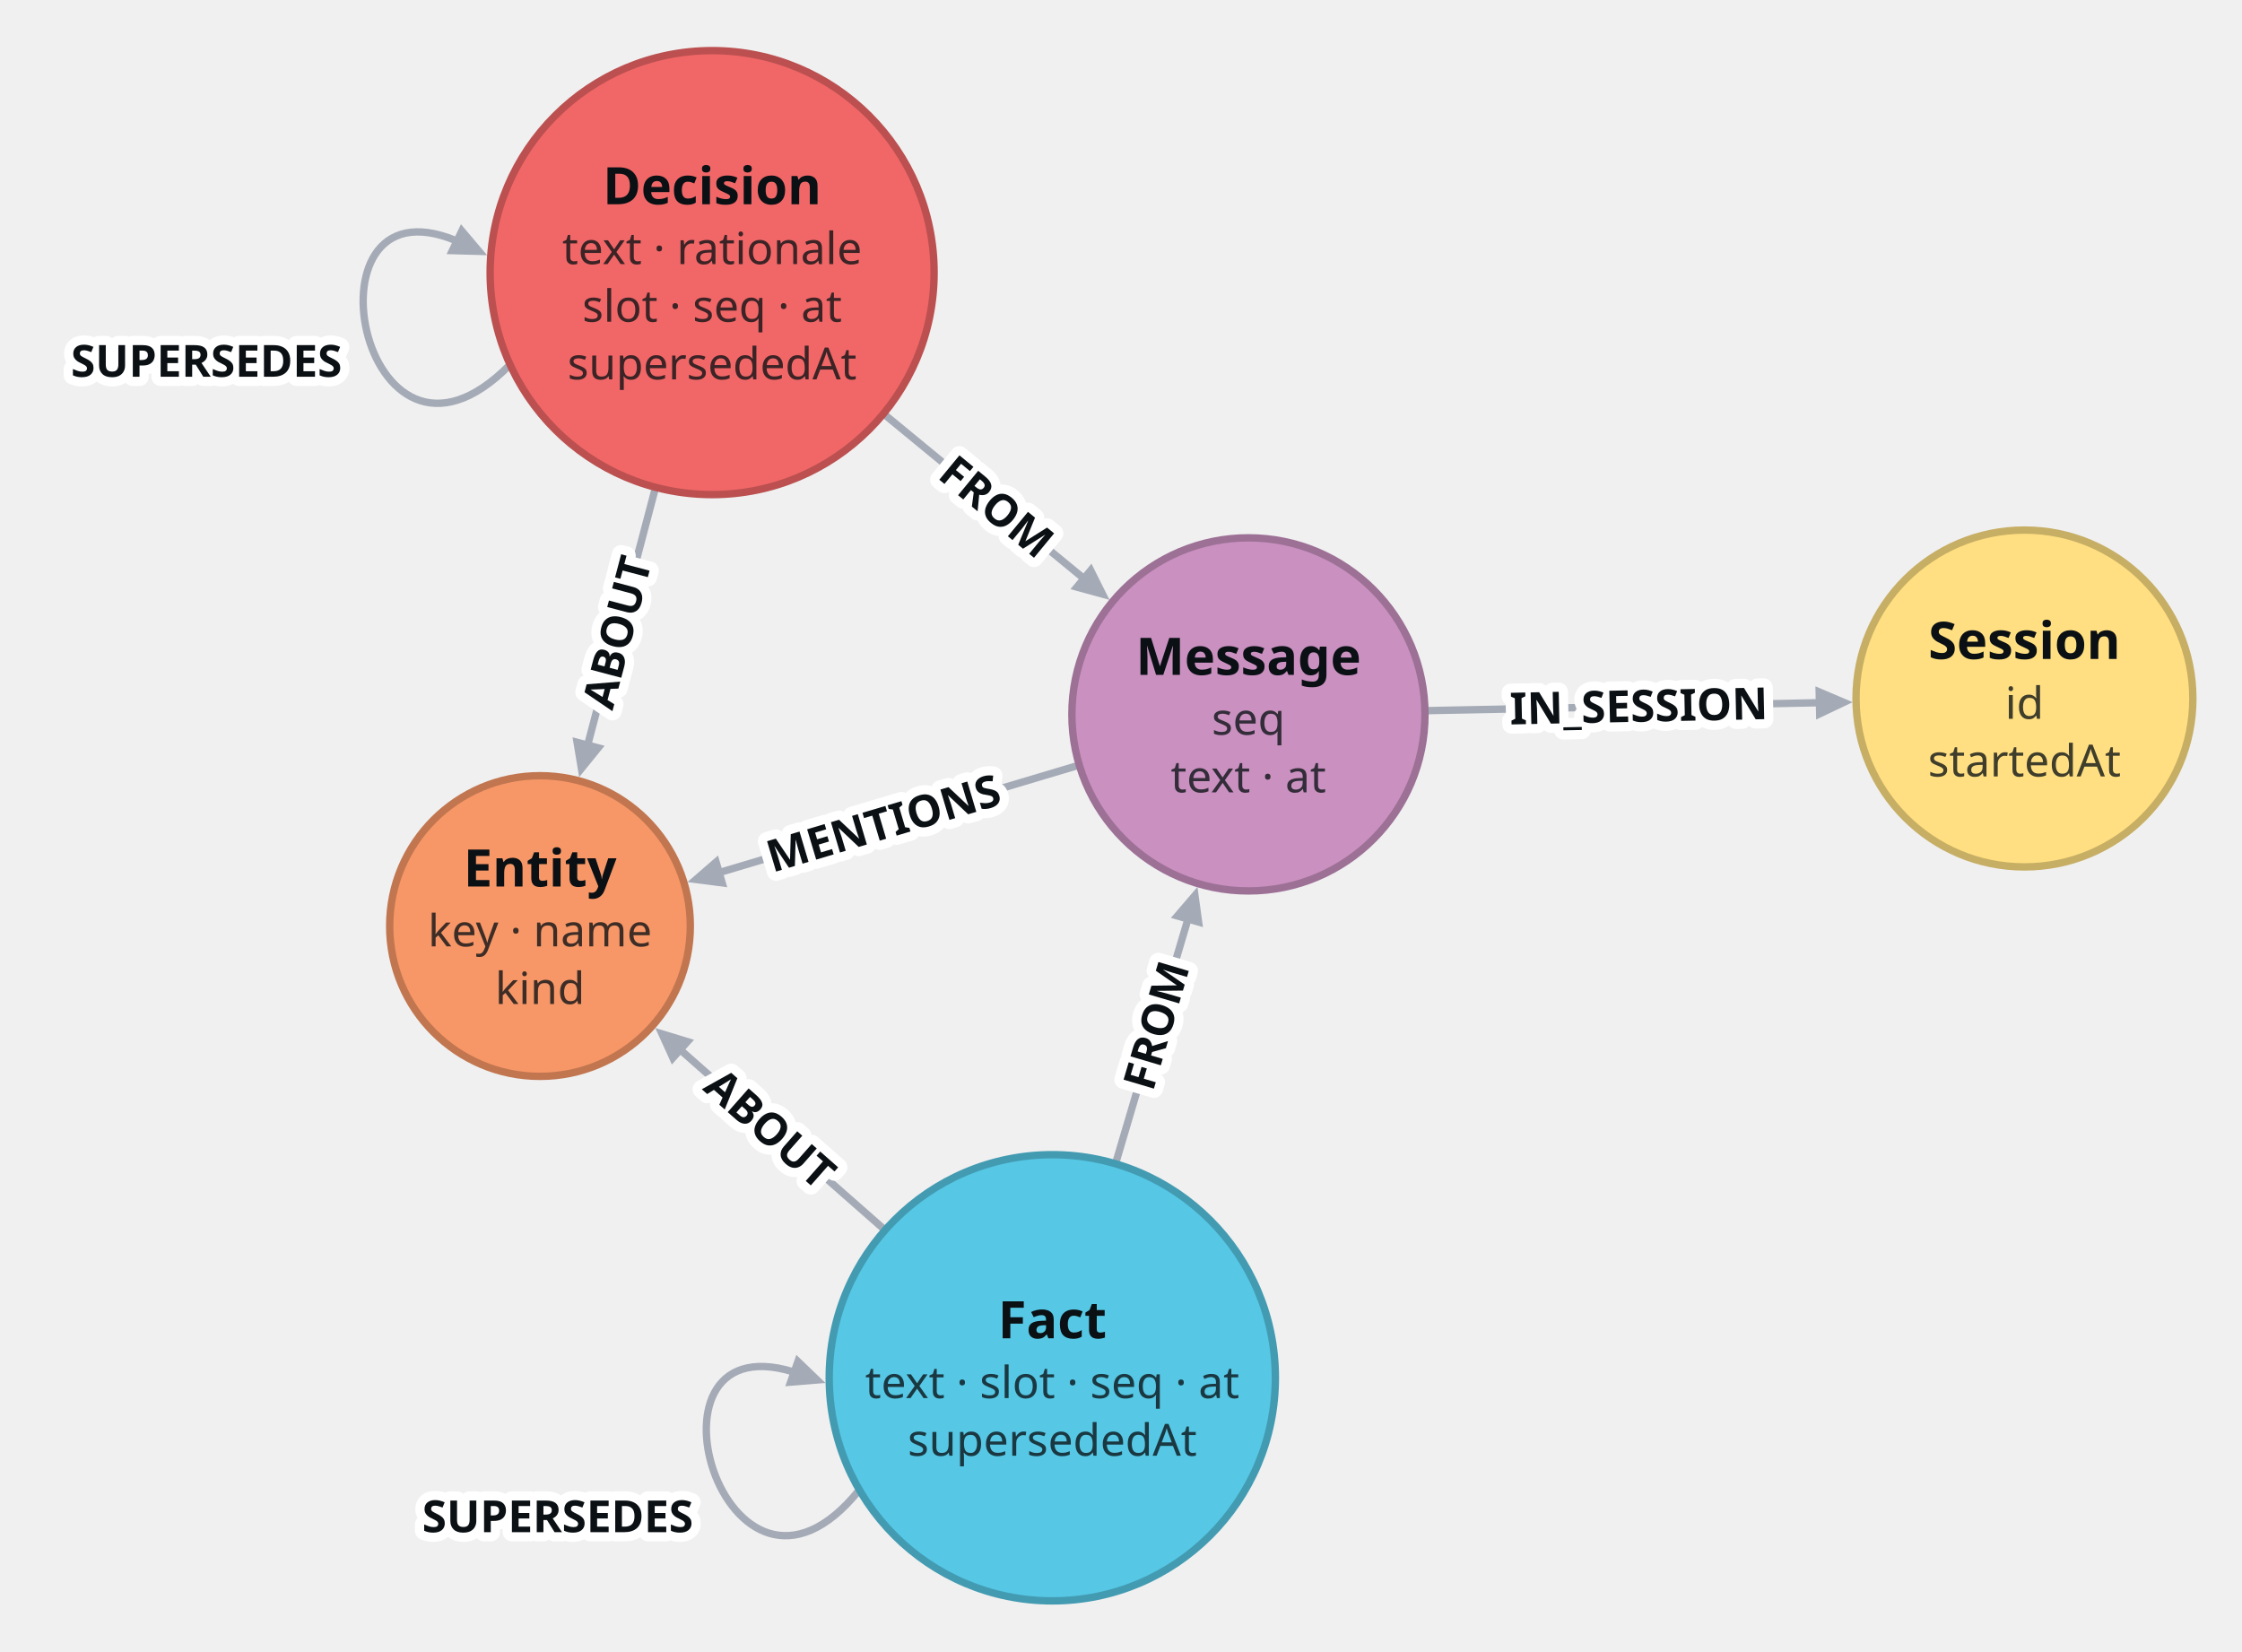
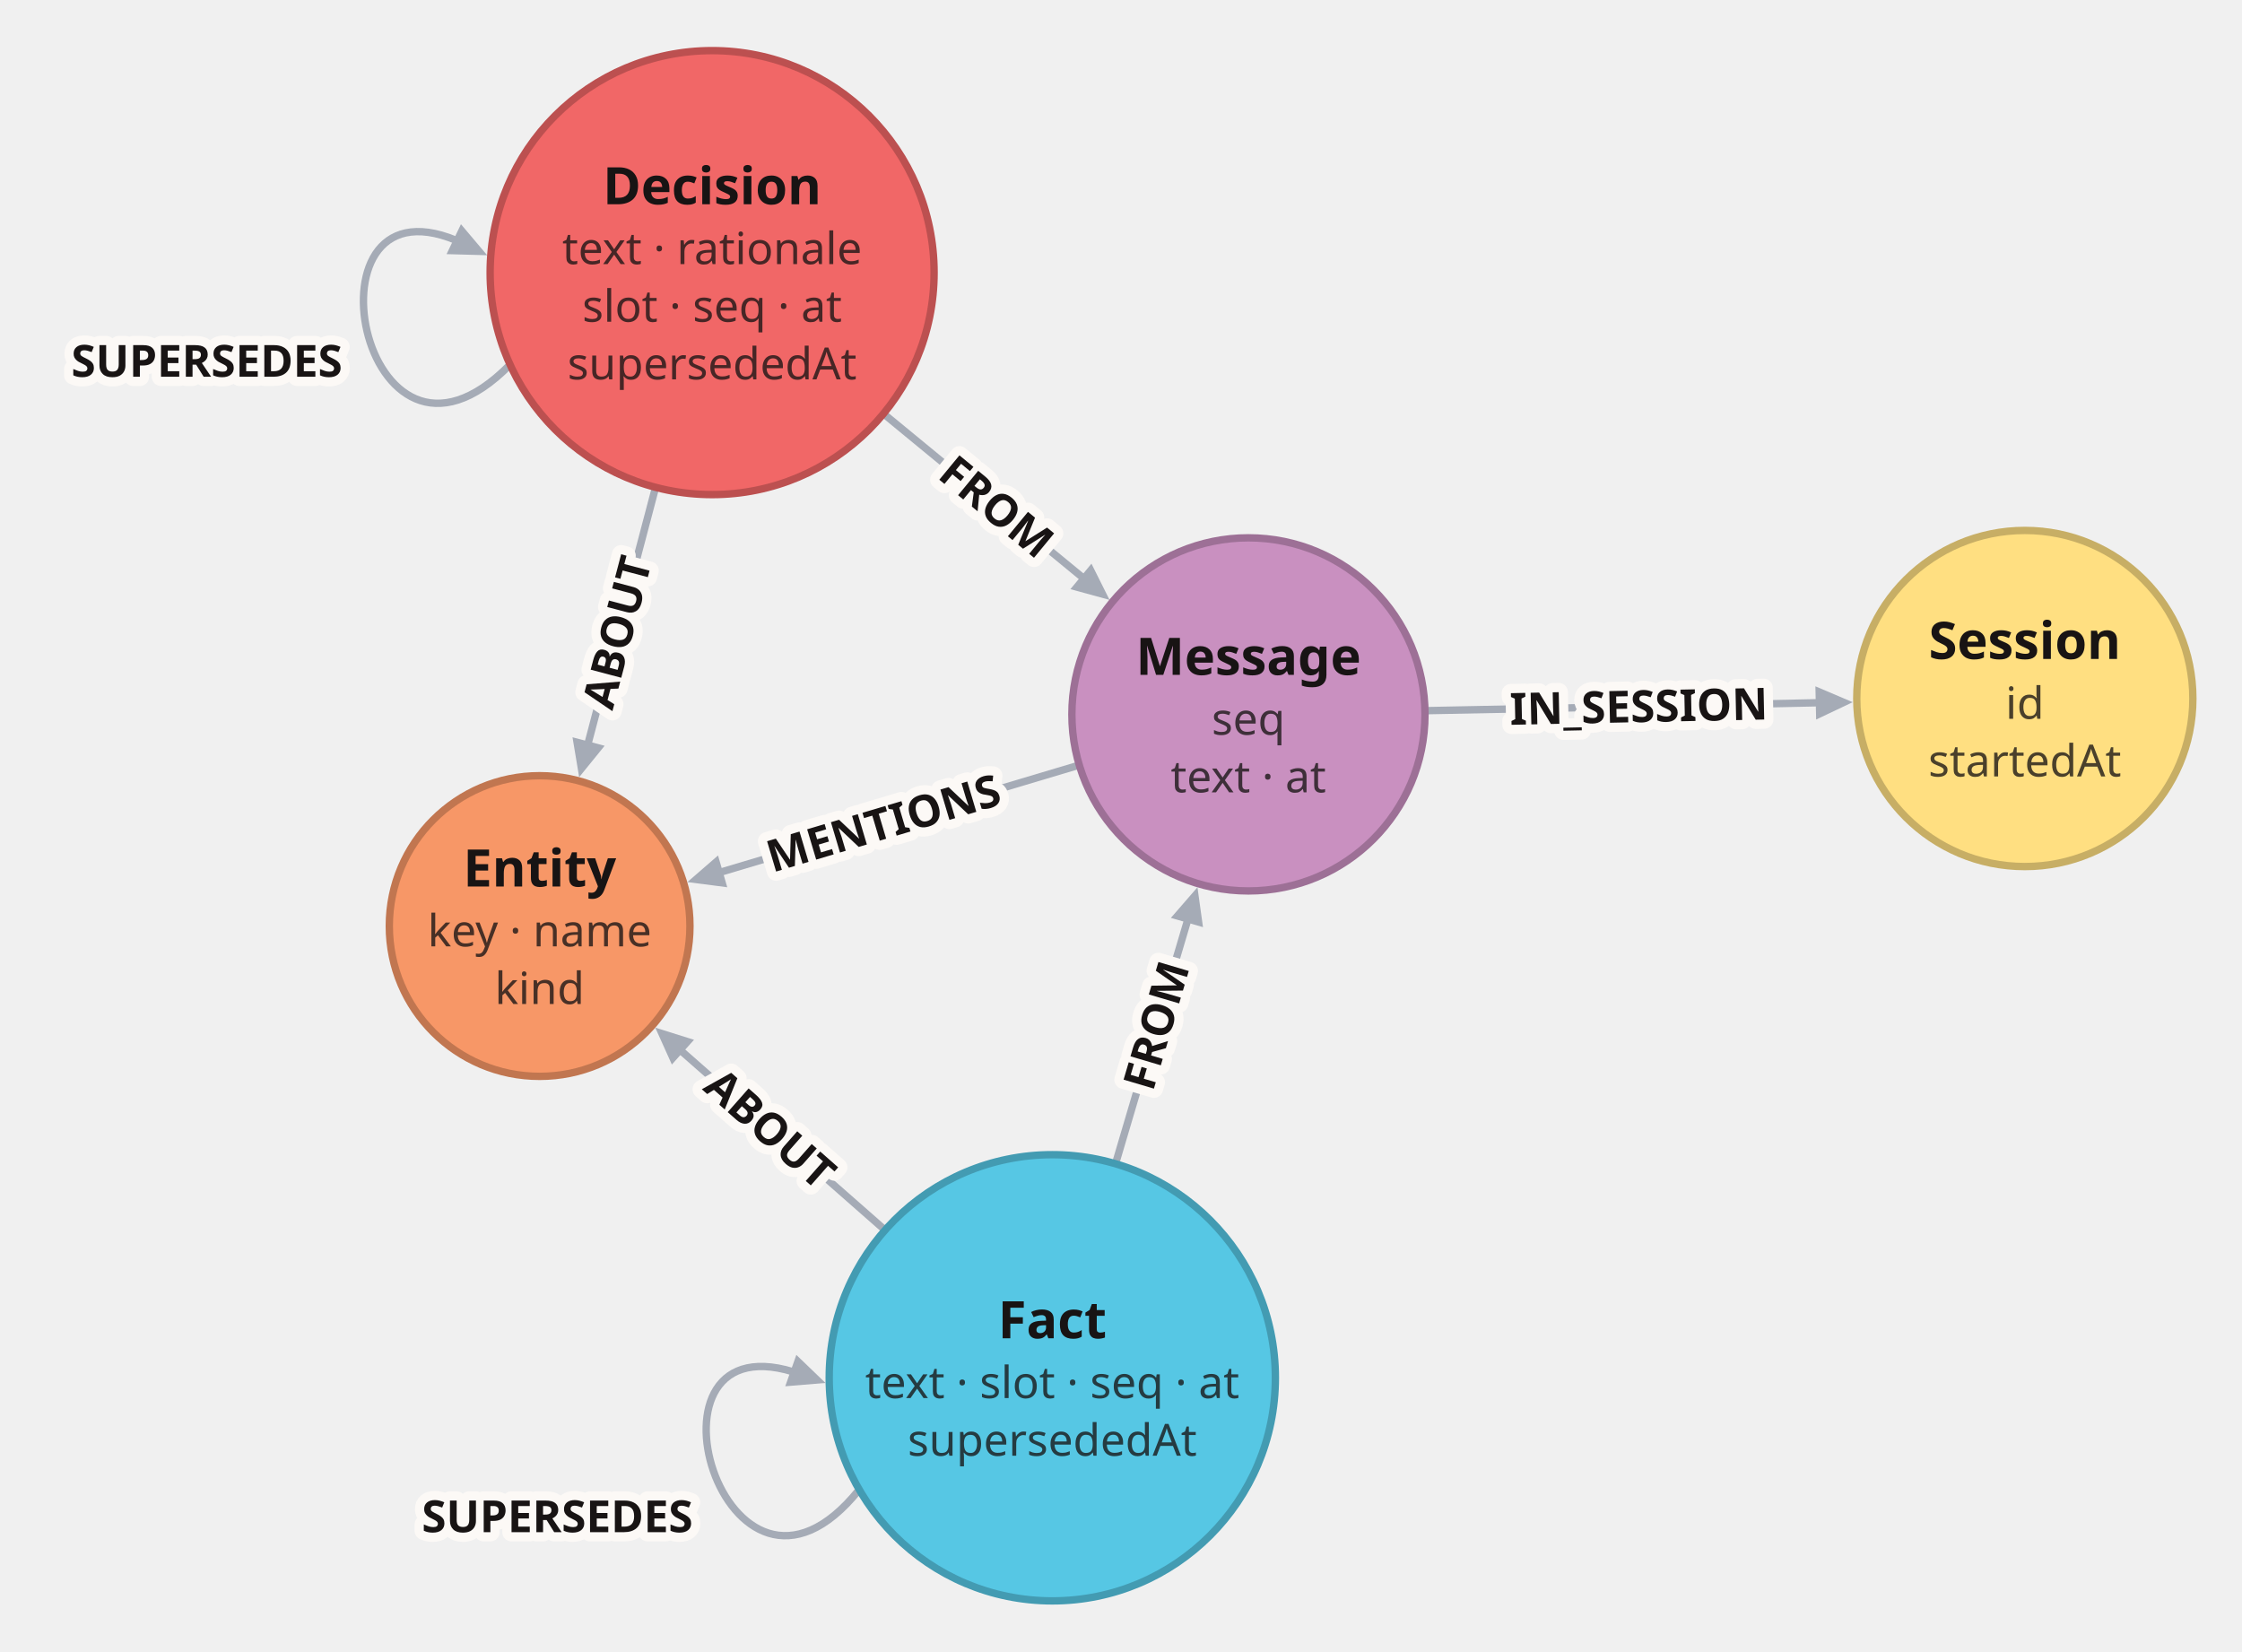
<svg xmlns="http://www.w3.org/2000/svg" id="d-agent-memory-1-light" width="100%" style="max-width: 607px;" viewBox="-302 -216 607 447" role="img" aria-labelledby="d-agent-memory-1-light-title d-agent-memory-1-light-desc">
-   <style>#d-agent-memory-1-light{font-family:"Public Sans",system-ui,sans-serif}#d-agent-memory-1-light text{text-anchor:middle}#d-agent-memory-1-light .rel{fill:none;stroke:#A5ABB6;stroke-width:2}#d-agent-memory-1-light .dash{stroke-dasharray:6 4}#d-agent-memory-1-light .head{fill:#A5ABB6}#d-agent-memory-1-light .node circle{stroke-width:2}#d-agent-memory-1-light .label{font-size:14px;font-weight:600;fill:#0A1014}#d-agent-memory-1-light .props{font-size:12px;font-weight:400;fill:#0A1014;fill-opacity:0.78}#d-agent-memory-1-light .type,#d-agent-memory-1-light .rprops{stroke:#ffffff;stroke-width:5px;stroke-linejoin:round;paint-order:stroke}#d-agent-memory-1-light .type{font-size:12px;font-weight:600;fill:#0A1014}#d-agent-memory-1-light .rprops{font-size:11px;font-weight:400;fill:#4A5664}</style>
+   <style>#d-agent-memory-1-light{font-family:"Public Sans",system-ui,sans-serif}#d-agent-memory-1-light text{text-anchor:middle}#d-agent-memory-1-light .rel{fill:none;stroke:#A5ABB6;stroke-width:2}#d-agent-memory-1-light .dash{stroke-dasharray:6 4}#d-agent-memory-1-light .head{fill:#A5ABB6}#d-agent-memory-1-light .node circle{stroke-width:2}#d-agent-memory-1-light .label{font-size:14px;font-weight:600;fill:#181414}#d-agent-memory-1-light .props{font-size:12px;font-weight:400;fill:#181414;fill-opacity:0.78}#d-agent-memory-1-light .type,#d-agent-memory-1-light .rprops{stroke:#FCF9F6;stroke-width:5px;stroke-linejoin:round;paint-order:stroke}#d-agent-memory-1-light .type{font-size:12px;font-weight:600;fill:#181414}#d-agent-memory-1-light .rprops{font-size:11px;font-weight:400;fill:#4F4E4D}</style>
  <g>
-     <path class="rel" d="M83.8,-23.6 C120.1,-24.3 156.3,-25.1 192.6,-25.8" />
+     <path class="rel" d="M83.8,-23.6 C120.1,-24.3 156.3,-25 192.6,-25.8" />
    <path class="head" d="M199.6,-25.9 L189.7,-21.2 L189.5,-30.2 Z" />
    <path class="rel" d="M-9.7,-8.9 C-42.9,1 -76.1,10.9 -109.2,20.8" />
    <path class="head" d="M-115.9,22.8 L-107.6,15.6 L-105.1,24.2 Z" />
    <path class="rel" d="M0,99.1 C6.7,76.3 13.5,53.6 20.2,30.9" />
-     <path class="head" d="M22.2,24.1 L23.7,35 L15,32.5 Z" />
+     <path class="head" d="M22.2,24.2 L23.7,35 L15,32.5 Z" />
    <path class="rel" d="M-62.8,-104 C-44.2,-88.7 -25.6,-73.4 -7,-58.1" />
    <path class="head" d="M-1.6,-53.6 L-12.2,-56.5 L-6.5,-63.4 Z" />
-     <path class="rel" d="M-62.4,117 C-81.4,100.3 -100.4,83.6 -119.3,66.9" />
-     <path class="head" d="M-124.6,62.3 L-114.1,65.5 L-120.1,72.2 Z" />
+     <path class="rel" d="M-62.4,117 C-81.4,100.3 -100.4,83.6 -119.4,66.9" />
+     <path class="head" d="M-124.6,62.2 L-114.1,65.5 L-120.1,72.2 Z" />
    <path class="rel" d="M-124.5,-84.1 C-130.8,-60.2 -137.1,-36.3 -143.4,-12.4" />
    <path class="head" d="M-145.2,-5.6 L-147,-16.4 L-138.3,-14.1 Z" />
-     <path class="rel" d="M-69.3,187.3 C-105.6,232.5 -133.1,138.8 -85.1,156.1" />
+     <path class="rel" d="M-69.4,187.3 C-105.7,232.5 -133.1,138.8 -85.1,156.1" />
    <path class="head" d="M-78.5,158.4 L-89.4,159.3 L-86.4,150.8 Z" />
-     <path class="rel" d="M-163.9,-117.3 C-204.6,-75.9 -222.5,-171.9 -176.4,-149.9" />
+     <path class="rel" d="M-163.9,-117.3 C-204.5,-75.9 -222.4,-171.9 -176.4,-150" />
    <path class="head" d="M-170.1,-146.9 L-181.1,-147.2 L-177.2,-155.3 Z" />
  </g>
  <g>
    <g class="node" transform="translate(36,-22.6)">
      <circle r="47.8" fill="#C990C0" stroke="#9D7096" />
      <text class="label" y="-15.6" dy="0.35em">Message</text>
      <text class="props" y="1.3" dy="0.35em">seq</text>
      <text class="props" y="16.9" dy="0.35em">text · at</text>
    </g>
-     <g class="node" transform="translate(246.1,-26.9)">
-       <circle r="45.6" fill="#FFDF81" stroke="#C7AE65" />
+     <g class="node" transform="translate(246.2,-26.9)">
+       <circle r="45.5" fill="#FFDF81" stroke="#C7AE65" />
      <text class="label" y="-15.6" dy="0.35em">Session</text>
      <text class="props" y="1.3" dy="0.35em">id</text>
      <text class="props" y="16.9" dy="0.35em">startedAt</text>
    </g>
-     <g class="node" transform="translate(-155.8,34.7)">
+     <g class="node" transform="translate(-155.9,34.7)">
      <circle r="40.7" fill="#F79767" stroke="#C17650" />
      <text class="label" y="-15.6" dy="0.35em">Entity</text>
      <text class="props" y="1.3" dy="0.35em">key · name</text>
      <text class="props" y="16.9" dy="0.35em">kind</text>
    </g>
    <g class="node" transform="translate(-17.1,157)">
      <circle r="60.4" fill="#56C7E4" stroke="#439BB2" />
      <text class="label" y="-15.6" dy="0.35em">Fact</text>
      <text class="props" y="1.3" dy="0.35em">text · slot · seq · at</text>
      <text class="props" y="16.9" dy="0.35em">supersededAt</text>
    </g>
    <g class="node" transform="translate(-109.2,-142.2)">
      <circle r="60.1" fill="#F16767" stroke="#BC5050" />
      <text class="label" y="-23.4" dy="0.35em">Decision</text>
      <text class="props" y="-6.5" dy="0.35em">text · rationale</text>
      <text class="props" y="9.1" dy="0.35em">slot · seq · at</text>
      <text class="props" y="24.7" dy="0.35em">supersededAt</text>
    </g>
  </g>
  <g>
-     <g transform="translate(141.7,-24.8) rotate(-1.2)">
+     <g transform="translate(141.7,-24.7) rotate(-1.2)">
      <text class="type" y="0" dy="0.35em">IN_SESSION</text>
    </g>
    <g transform="translate(-62.8,6.9) rotate(-16.6)">
      <text class="type" y="0" dy="0.35em">MENTIONS</text>
    </g>
    <g transform="translate(11.1,61.6) rotate(-73.5)">
      <text class="type" y="0" dy="0.35em">FROM</text>
    </g>
    <g transform="translate(-32.2,-78.8) rotate(39.5)">
      <text class="type" y="0" dy="0.35em">FROM</text>
    </g>
    <g transform="translate(-93.5,89.6) rotate(41.4)">
      <text class="type" y="0" dy="0.35em">ABOUT</text>
    </g>
    <g transform="translate(-134.9,-44.8) rotate(-75.2)">
      <text class="type" y="0" dy="0.35em">ABOUT</text>
    </g>
-     <g transform="translate(-151,194.6)">
+     <g transform="translate(-151.1,194.6)">
      <text class="type" y="0" dy="0.35em">SUPERSEDES</text>
    </g>
-     <g transform="translate(-246.1,-118.2)">
+     <g transform="translate(-246,-118.2)">
      <text class="type" y="0" dy="0.35em">SUPERSEDES</text>
    </g>
  </g>
</svg>
